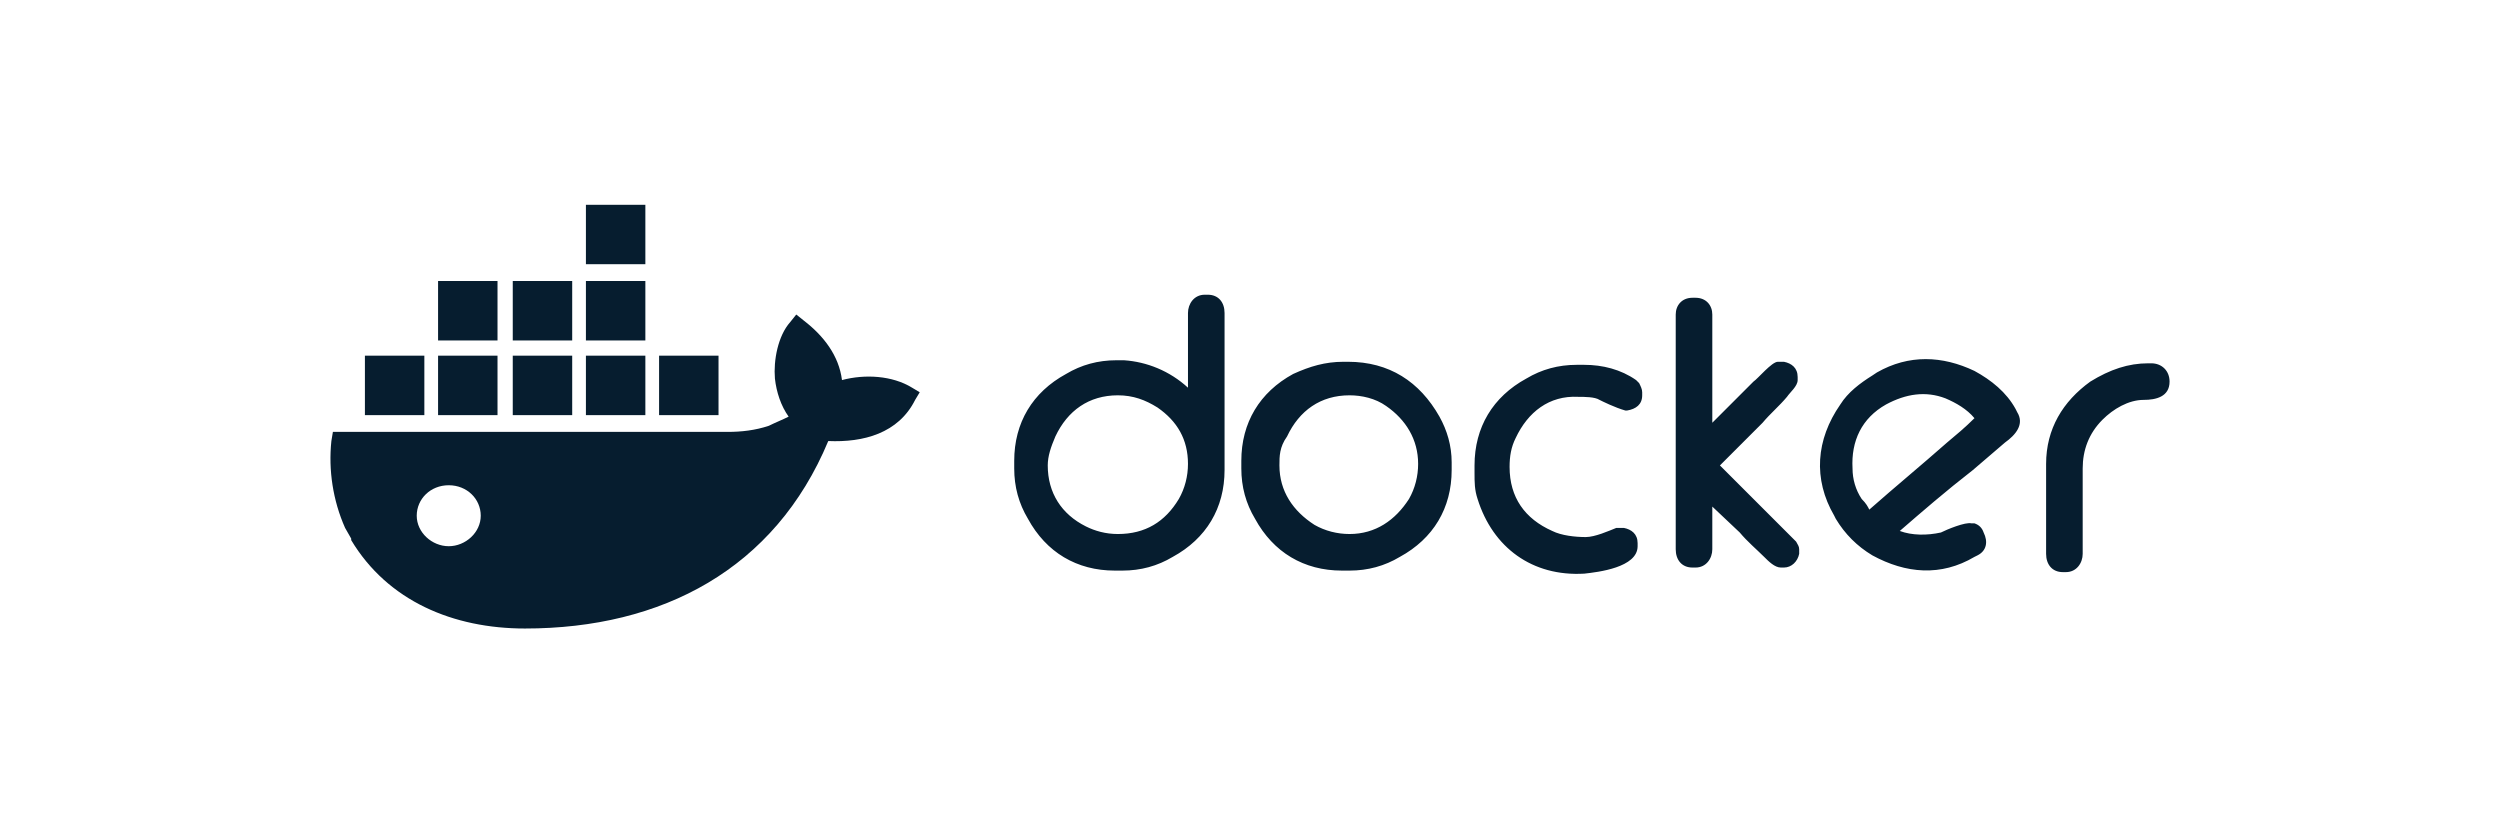
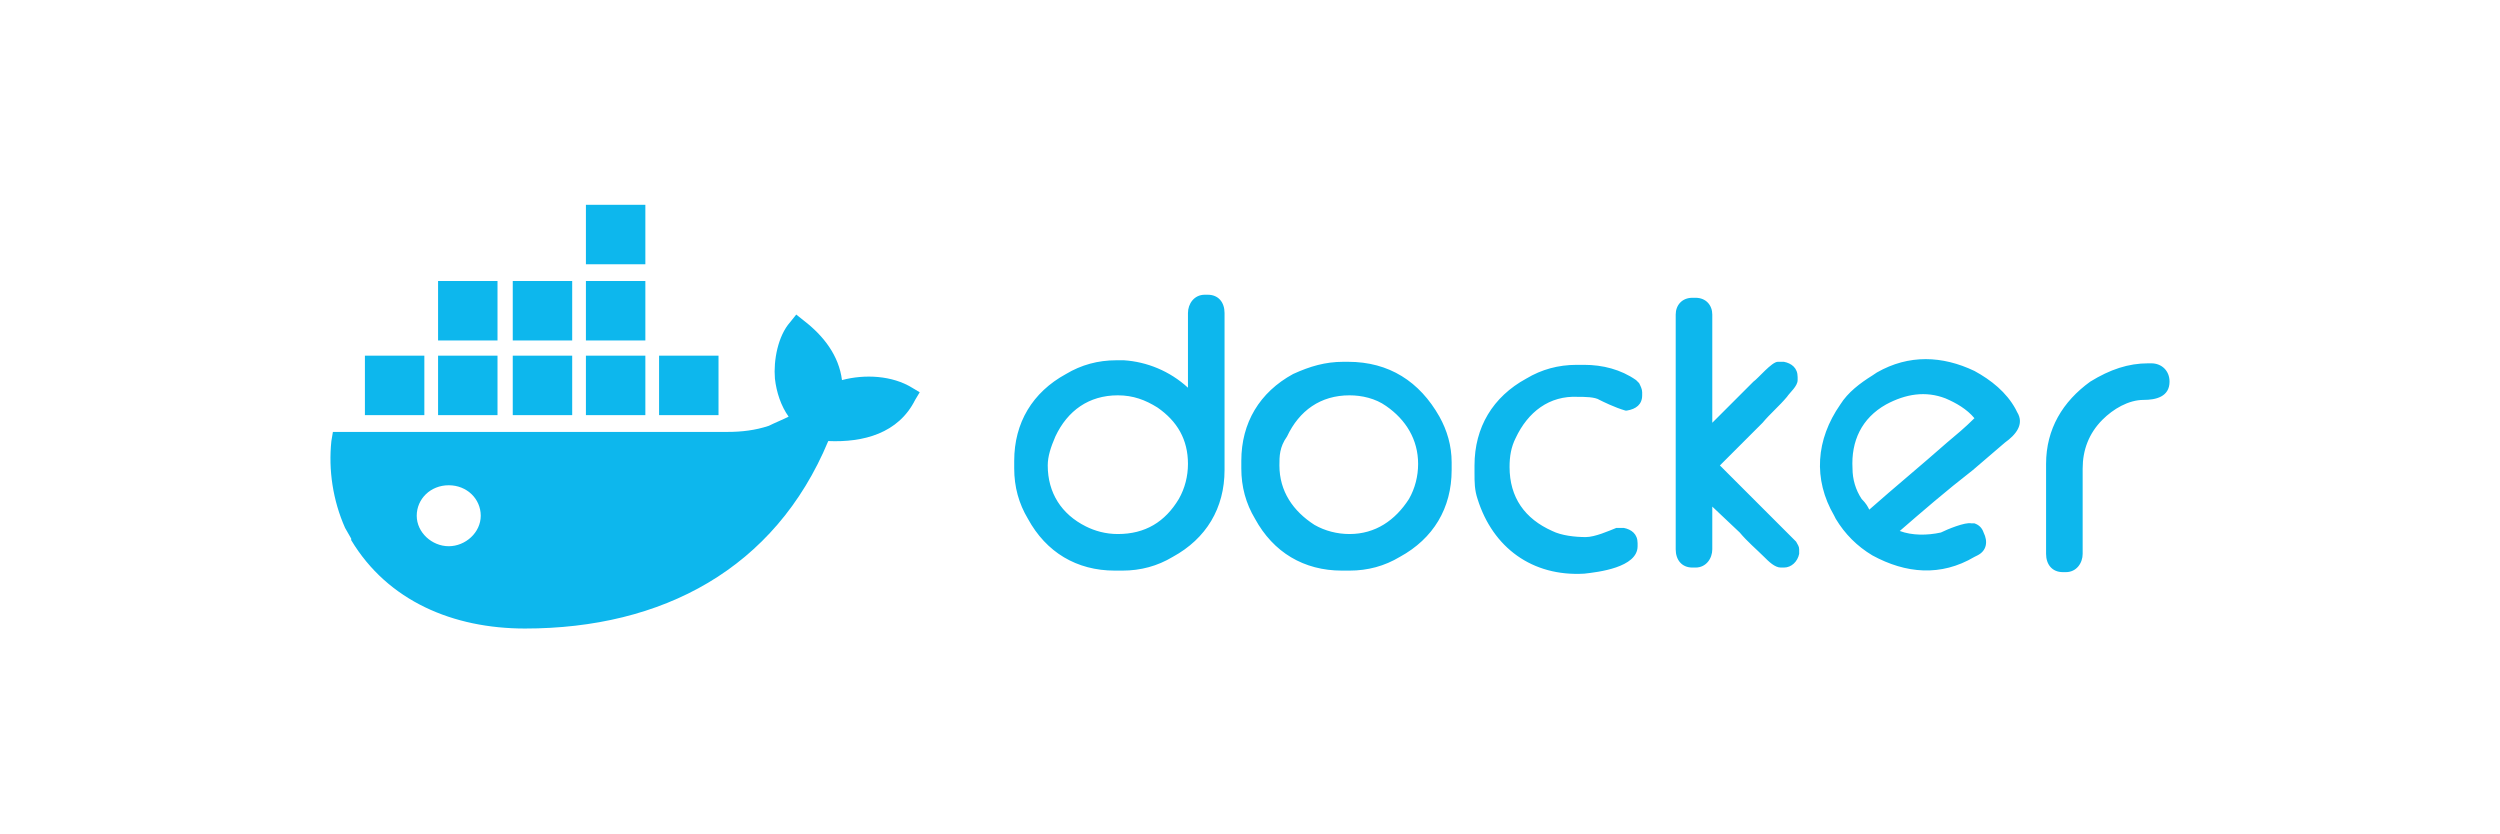
- <svg xmlns="http://www.w3.org/2000/svg" xmlns:xlink="http://www.w3.org/1999/xlink" id="prefix__Layer_1" viewBox="0 0 52.92 17.642" width="1080" height="360" version="1.1">
-   <style id="style2">.prefix__st0{fill:#061d2f}</style>
-   <defs id="prefix__defs8">
-     <path id="prefix__SVGID_2_" d="M8.7 24c-1.1 0-2.1-.9-2.1-2s.9-2 2.1-2c1.2 0 2.1.9 2.1 2s-1 2-2.1 2zm25.8-10.9c-.2-1.6-1.2-2.9-2.5-3.9l-.5-.4-.4.5c-.8.9-1.1 2.5-1 3.7.1.9.4 1.8.9 2.5-.4.2-.9.4-1.3.6-.9.3-1.8.4-2.7.4H1.1l-.1.6c-.2 1.9.1 3.9.9 5.7l.4.7v.1c2.4 4 6.7 5.8 11.4 5.8 9 0 16.4-3.9 19.9-12.3 2.3.1 4.6-.5 5.7-2.7l.3-.5-.5-.3c-1.3-.8-3.1-.9-4.6-.5zm-12.9-1.6h-3.9v3.9h3.9zm0-4.9h-3.9v3.9h3.9zm0-5h-3.9v3.9h3.9zm4.8 9.9h-3.9v3.9h3.9zm-14.5 0H8v3.9h3.9zm4.9 0h-3.9v3.9h3.9zm-9.7 0H3.2v3.9h3.9zm9.7-4.9h-3.9v3.9h3.9zm-4.9 0H8v3.9h3.9z" />
+ <svg xmlns="http://www.w3.org/2000/svg" xmlns:xlink="http://www.w3.org/1999/xlink" id="Layer_1" viewBox="0 0 52.92 17.642" width="1080" height="360" version="1.1">
+   <style id="style2">
+       .st0 {
+          fill: #061d2f
+       }
+ 
+       .st1 {
+          clip-path: url(#SVGID_4_)
+       }
+    </style>
+   <defs id="defs8">
+     <path id="SVGID_2_" d="m 8.7,24 c -1.1,0 -2.1,-0.9 -2.1,-2 0,-1.1 0.9,-2 2.1,-2 1.2,0 2.1,0.9 2.1,2 0,1.1 -1,2 -2.1,2 z M 34.5,13.1 C 34.3,11.5 33.3,10.2 32,9.2 L 31.5,8.8 31.1,9.3 c -0.8,0.9 -1.1,2.5 -1,3.7 0.1,0.9 0.4,1.8 0.9,2.5 -0.4,0.2 -0.9,0.4 -1.3,0.6 -0.9,0.3 -1.8,0.4 -2.7,0.4 H 1.1 L 1,17.1 C 0.8,19 1.1,21 1.9,22.8 l 0.4,0.7 v 0.1 c 2.4,4 6.7,5.8 11.4,5.8 9,0 16.4,-3.9 19.9,-12.3 2.3,0.1 4.6,-0.5 5.7,-2.7 l 0.3,-0.5 -0.5,-0.3 C 37.8,12.8 36,12.7 34.5,13.1 Z M 21.6,11.5 h -3.9 v 3.9 h 3.9 z m 0,-4.9 h -3.9 v 3.9 h 3.9 z m 0,-5 h -3.9 v 3.9 h 3.9 z m 4.8,9.9 h -3.9 v 3.9 h 3.9 z m -14.5,0 H 8 v 3.9 h 3.9 z m 4.9,0 h -3.9 v 3.9 h 3.9 z m -9.7,0 H 3.2 v 3.9 h 3.9 z m 9.7,-4.9 h -3.9 v 3.9 h 3.9 z m -4.9,0 H 8 v 3.9 h 3.9 z" />
  </defs>
-   <clipPath id="prefix__SVGID_4_">
-     <use xlink:href="#prefix__SVGID_2_" overflow="visible" id="prefix__use10" x="0" y="0" width="100%" height="100%" />
+   <clipPath id="SVGID_4_">
+     <use xlink:href="#SVGID_2_" overflow="visible" id="use10" style="overflow:visible" x="0" y="0" width="100%" height="100%" />
  </clipPath>
-   <g id="prefix__g832" transform="matrix(.32268 0 0 .32268 5.64 3.42)" fill="#19aeff">
-     <g id="prefix__g837" transform="translate(3.253 1.237)" fill="#0db7ed" fill-opacity="1">
-       <g clip-path="url(#prefix__SVGID_4_)" id="prefix__g14" fill="#0db7ed" fill-opacity="1">
-         <path id="prefix__SVGID_3_" class="prefix__st0" d="M-48.8-21H1226v151.4H-48.8z" fill="#0db7ed" fill-opacity="1" />
+   <g id="g832" style="fill:#19aeff" transform="matrix(0.3226752,0,0,0.3226752,5.640127,3.420515)">
+     <g id="g837" transform="translate(3.252699,1.23667)" style="fill:#0db7ed;fill-opacity:1">
+       <g class="st1" clip-path="url(#SVGID_4_)" id="g14" style="fill:#0db7ed;fill-opacity:1">
+         <path id="SVGID_3_" class="st0" d="M -48.8,-21 H 1226 V 130.4 H -48.8 Z" style="fill:#0db7ed;fill-opacity:1" />
      </g>
-       <path id="prefix__docker_2_" class="prefix__st0" d="M101.9 21.6c1.7-1.5 3.4-2.9 5.1-4.4.6-.5 1.2-1 1.8-1.6-.5-.6-1.2-1-1.9-1.3-1.3-.5-2.6-.3-3.9.4-1.6.9-2.3 2.4-2.2 4.2 0 .7.2 1.4.6 2 .3.3.4.5.5.7m2 1.4c.8.3 1.8.3 2.7.1.4-.2 1.6-.7 2-.6h.2c.3.1.5.3.6.6.3.6.2 1.2-.4 1.5l-.2.1c-2.2 1.3-4.5 1.1-6.7-.1-1-.6-1.8-1.4-2.4-2.4l-.1-.2c-1.4-2.4-1.2-5 .4-7.3.5-.8 1.3-1.4 2.1-1.9l.3-.2c2.1-1.2 4.3-1.1 6.4-.1 1.1.6 2.1 1.4 2.7 2.5l.1.2c.5.8-.1 1.5-.8 2l-2.1 1.8c-1.8 1.4-3.3 2.7-4.8 4zm16.3-11h.2c.7 0 1.2.5 1.2 1.2 0 1-.9 1.2-1.7 1.2-1 0-2 .6-2.7 1.3-.9.9-1.3 2-1.3 3.2v5.6c0 .6-.4 1.2-1.1 1.2h-.2c-.7 0-1.1-.5-1.1-1.2v-5.9c0-2.3 1.1-4.1 2.9-5.4 1.3-.8 2.5-1.2 3.8-1.2zm-28.6 3.9l2.7-2.7c.3-.2 1.2-1.3 1.6-1.3h.4c.5.1.9.4.9 1v.2c0 .4-.5.8-.7 1.1-.5.6-1.1 1.1-1.6 1.7l-2.8 2.8 3.6 3.6 1 1 .4.4c.1.2.2.3.2.5v.3c-.1.5-.5.9-1 .9h-.2c-.4 0-.8-.4-1.1-.7-.5-.5-1.1-1-1.6-1.6l-1.8-1.7v2.8c0 .6-.4 1.2-1.1 1.2h-.2c-.7 0-1.1-.5-1.1-1.2V8.8c0-.6.4-1.1 1.1-1.1h.2c.7 0 1.1.5 1.1 1.1zm-7.4-1.5c-.3-.2-1-.2-1.4-.2-1.9-.1-3.3 1-4.1 2.7-.3.6-.4 1.2-.4 1.9 0 2 1 3.4 2.8 4.2.6.3 1.5.4 2.2.4.6 0 1.5-.4 2-.6h.5c.5.1.9.4.9 1v.2c0 1.4-2.6 1.7-3.5 1.8-3.4.2-6-1.7-7-4.9-.2-.6-.2-1.1-.2-1.7v-.5c0-2.5 1.2-4.5 3.4-5.7 1-.6 2.1-.9 3.3-.9h.5c1.2 0 2.4.3 3.4 1l.1.1.1.1c.1.2.2.4.2.6v.2c0 .6-.4.9-1 1h-.1c-.7-.2-1.5-.6-1.7-.7zm-21 4.3c0 1.7.9 3 2.3 3.9.7.4 1.5.6 2.3.6 1.7 0 3-.9 3.9-2.3.4-.7.6-1.5.6-2.3 0-1.6-.8-2.9-2.1-3.8-.7-.5-1.6-.7-2.4-.7-1.9 0-3.3 1-4.1 2.7-.5.7-.5 1.3-.5 1.9zm4.2-6.8h.3c2.7 0 4.7 1.3 6 3.6.5.9.8 1.9.8 3v.5c0 2.5-1.2 4.5-3.4 5.7-1 .6-2.1.9-3.3.9h-.5c-2.5 0-4.5-1.2-5.7-3.4-.6-1-.9-2.1-.9-3.3v-.5c0-2.5 1.2-4.5 3.4-5.7 1.1-.5 2.1-.8 3.3-.8zM48 18.7c0 1.8.9 3.2 2.5 4 .6.3 1.3.5 2.1.5 1.8 0 3.1-.8 4-2.3.4-.7.6-1.5.6-2.3 0-1.6-.7-2.8-2-3.7-.8-.5-1.6-.8-2.6-.8-1.9 0-3.3 1-4.1 2.7-.3.7-.5 1.3-.5 1.9zm9.2-5.1V8.7c0-.6.4-1.2 1.1-1.2h.2c.7 0 1.1.5 1.1 1.2V19c0 2.5-1.2 4.5-3.4 5.7-1 .6-2.1.9-3.3.9h-.5c-2.5 0-4.5-1.2-5.7-3.4-.6-1-.9-2.1-.9-3.3v-.5c0-2.5 1.2-4.5 3.4-5.7 1-.6 2.1-.9 3.3-.9h.5c1.5.1 3 .7 4.2 1.8z" fill="#0db7ed" fill-opacity="1" />
+       <path id="docker_2_" class="st0" d="m 101.9,21.6 c 1.7,-1.5 3.4,-2.9 5.1,-4.4 0.6,-0.5 1.2,-1 1.8,-1.6 -0.5,-0.6 -1.2,-1 -1.9,-1.3 -1.3,-0.5 -2.6,-0.3 -3.9,0.4 -1.6,0.9 -2.3,2.4 -2.2,4.2 0,0.7 0.2,1.4 0.6,2 0.3,0.3 0.4,0.5 0.5,0.7 m 2,1.4 c 0.8,0.3 1.8,0.3 2.7,0.1 0.4,-0.2 1.6,-0.7 2,-0.6 h 0.2 c 0.3,0.1 0.5,0.3 0.6,0.6 0.3,0.6 0.2,1.2 -0.4,1.5 l -0.2,0.1 c -2.2,1.3 -4.5,1.1 -6.7,-0.1 -1,-0.6 -1.8,-1.4 -2.4,-2.4 L 99.6,22 c -1.4,-2.4 -1.2,-5 0.4,-7.3 0.5,-0.8 1.3,-1.4 2.1,-1.9 l 0.3,-0.2 c 2.1,-1.2 4.3,-1.1 6.4,-0.1 1.1,0.6 2.1,1.4 2.7,2.5 l 0.1,0.2 c 0.5,0.8 -0.1,1.5 -0.8,2 l -2.1,1.8 c -1.8,1.4 -3.3,2.7 -4.8,4 z m 16.3,-11 h 0.2 c 0.7,0 1.2,0.5 1.2,1.2 0,1 -0.9,1.2 -1.7,1.2 -1,0 -2,0.6 -2.7,1.3 -0.9,0.9 -1.3,2 -1.3,3.2 v 5.6 c 0,0.6 -0.4,1.2 -1.1,1.2 h -0.2 c -0.7,0 -1.1,-0.5 -1.1,-1.2 v -5.9 c 0,-2.3 1.1,-4.1 2.9,-5.4 1.3,-0.8 2.5,-1.2 3.8,-1.2 z m -28.6,3.9 2.7,-2.7 c 0.3,-0.2 1.2,-1.3 1.6,-1.3 h 0.4 c 0.5,0.1 0.9,0.4 0.9,1 v 0.2 c 0,0.4 -0.5,0.8 -0.7,1.1 -0.5,0.6 -1.1,1.1 -1.6,1.7 l -2.8,2.8 3.6,3.6 1,1 0.4,0.4 c 0.1,0.2 0.2,0.3 0.2,0.5 v 0.3 c -0.1,0.5 -0.5,0.9 -1,0.9 h -0.2 c -0.4,0 -0.8,-0.4 -1.1,-0.7 -0.5,-0.5 -1.1,-1 -1.6,-1.6 l -1.8,-1.7 v 2.8 c 0,0.6 -0.4,1.2 -1.1,1.2 h -0.2 c -0.7,0 -1.1,-0.5 -1.1,-1.2 V 8.8 c 0,-0.6 0.4,-1.1 1.1,-1.1 h 0.2 c 0.7,0 1.1,0.5 1.1,1.1 z m -7.4,-1.5 c -0.3,-0.2 -1,-0.2 -1.4,-0.2 -1.9,-0.1 -3.3,1 -4.1,2.7 -0.3,0.6 -0.4,1.2 -0.4,1.9 0,2 1,3.4 2.8,4.2 0.6,0.3 1.5,0.4 2.2,0.4 0.6,0 1.5,-0.4 2,-0.6 h 0.5 c 0.5,0.1 0.9,0.4 0.9,1 V 24 c 0,1.4 -2.6,1.7 -3.5,1.8 -3.4,0.2 -6,-1.7 -7,-4.9 C 76,20.3 76,19.8 76,19.2 v -0.5 c 0,-2.5 1.2,-4.5 3.4,-5.7 1,-0.6 2.1,-0.9 3.3,-0.9 h 0.5 c 1.2,0 2.4,0.3 3.4,1 l 0.1,0.1 0.1,0.1 c 0.1,0.2 0.2,0.4 0.2,0.6 v 0.2 c 0,0.6 -0.4,0.9 -1,1 h -0.1 c -0.7,-0.2 -1.5,-0.6 -1.7,-0.7 z m -21,4.3 c 0,1.7 0.9,3 2.3,3.9 0.7,0.4 1.5,0.6 2.3,0.6 1.7,0 3,-0.9 3.9,-2.3 0.4,-0.7 0.6,-1.5 0.6,-2.3 0,-1.6 -0.8,-2.9 -2.1,-3.8 -0.7,-0.5 -1.6,-0.7 -2.4,-0.7 -1.9,0 -3.3,1 -4.1,2.7 -0.5,0.7 -0.5,1.3 -0.5,1.9 z m 4.2,-6.8 h 0.3 c 2.7,0 4.7,1.3 6,3.6 0.5,0.9 0.8,1.9 0.8,3 V 19 c 0,2.5 -1.2,4.5 -3.4,5.7 -1,0.6 -2.1,0.9 -3.3,0.9 h -0.5 c -2.5,0 -4.5,-1.2 -5.7,-3.4 -0.6,-1 -0.9,-2.1 -0.9,-3.3 v -0.5 c 0,-2.5 1.2,-4.5 3.4,-5.7 1.1,-0.5 2.1,-0.8 3.3,-0.8 z M 48,18.7 c 0,1.8 0.9,3.2 2.5,4 0.6,0.3 1.3,0.5 2.1,0.5 1.8,0 3.1,-0.8 4,-2.3 0.4,-0.7 0.6,-1.5 0.6,-2.3 0,-1.6 -0.7,-2.8 -2,-3.7 -0.8,-0.5 -1.6,-0.8 -2.6,-0.8 -1.9,0 -3.3,1 -4.1,2.7 -0.3,0.7 -0.5,1.3 -0.5,1.9 z m 9.2,-5.1 V 8.7 c 0,-0.6 0.4,-1.2 1.1,-1.2 h 0.2 c 0.7,0 1.1,0.5 1.1,1.2 V 19 c 0,2.5 -1.2,4.5 -3.4,5.7 -1,0.6 -2.1,0.9 -3.3,0.9 h -0.5 c -2.5,0 -4.5,-1.2 -5.7,-3.4 -0.6,-1 -0.9,-2.1 -0.9,-3.3 v -0.5 c 0,-2.5 1.2,-4.5 3.4,-5.7 1,-0.6 2.1,-0.9 3.3,-0.9 H 53 c 1.5,0.1 3,0.7 4.2,1.8 z" style="fill:#0db7ed;fill-opacity:1" />
    </g>
  </g>
</svg>
